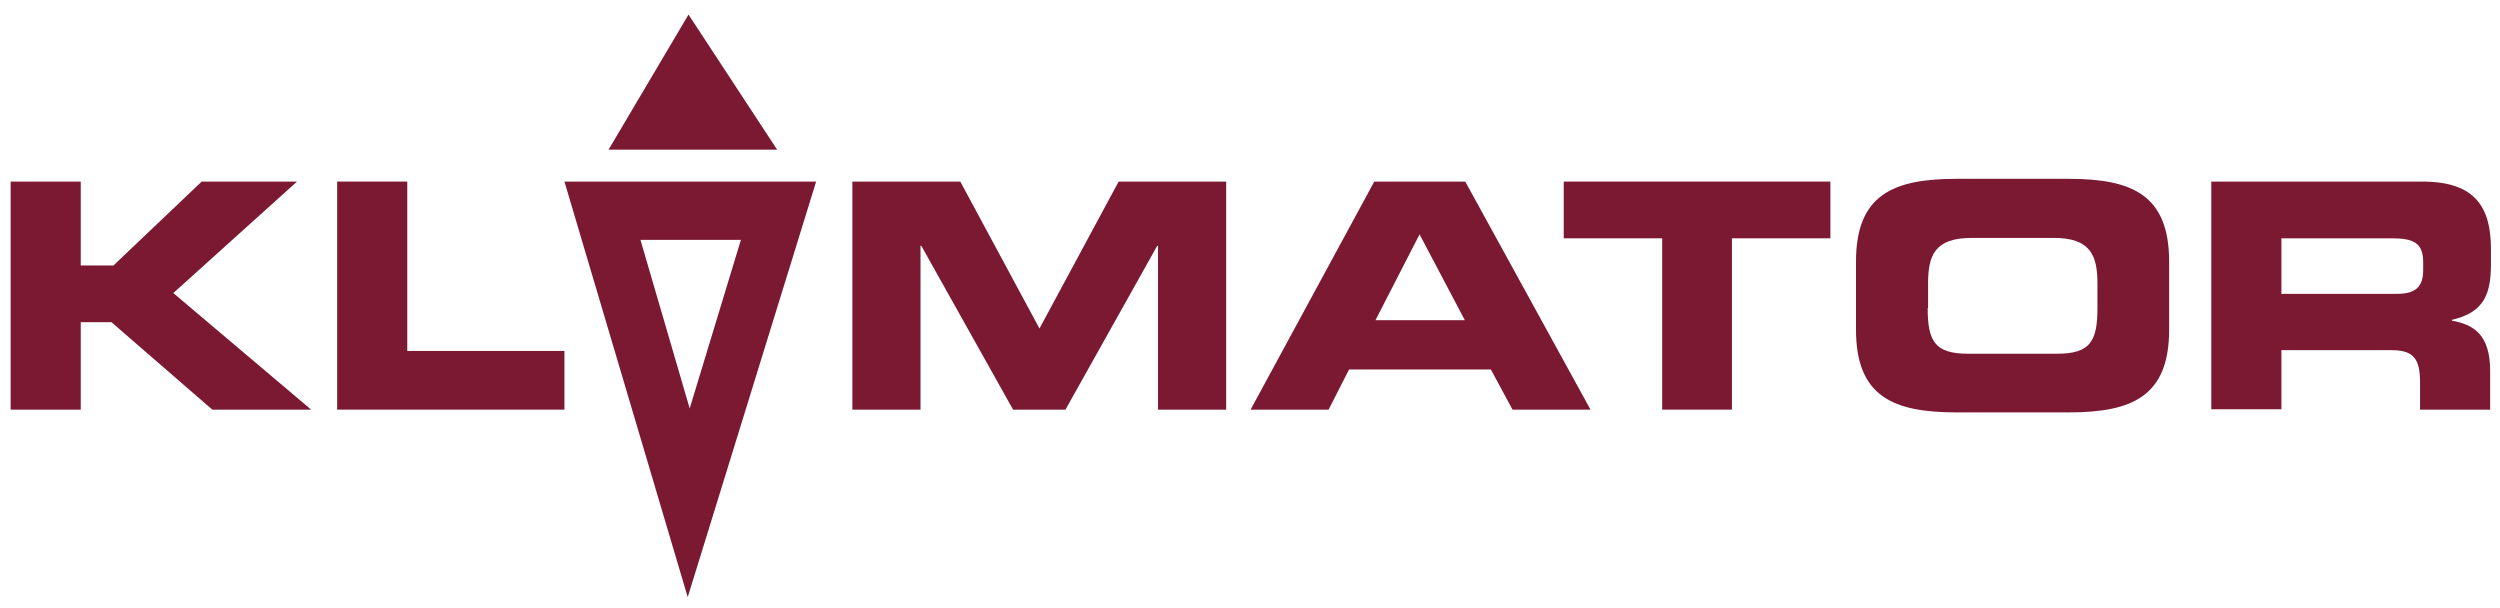
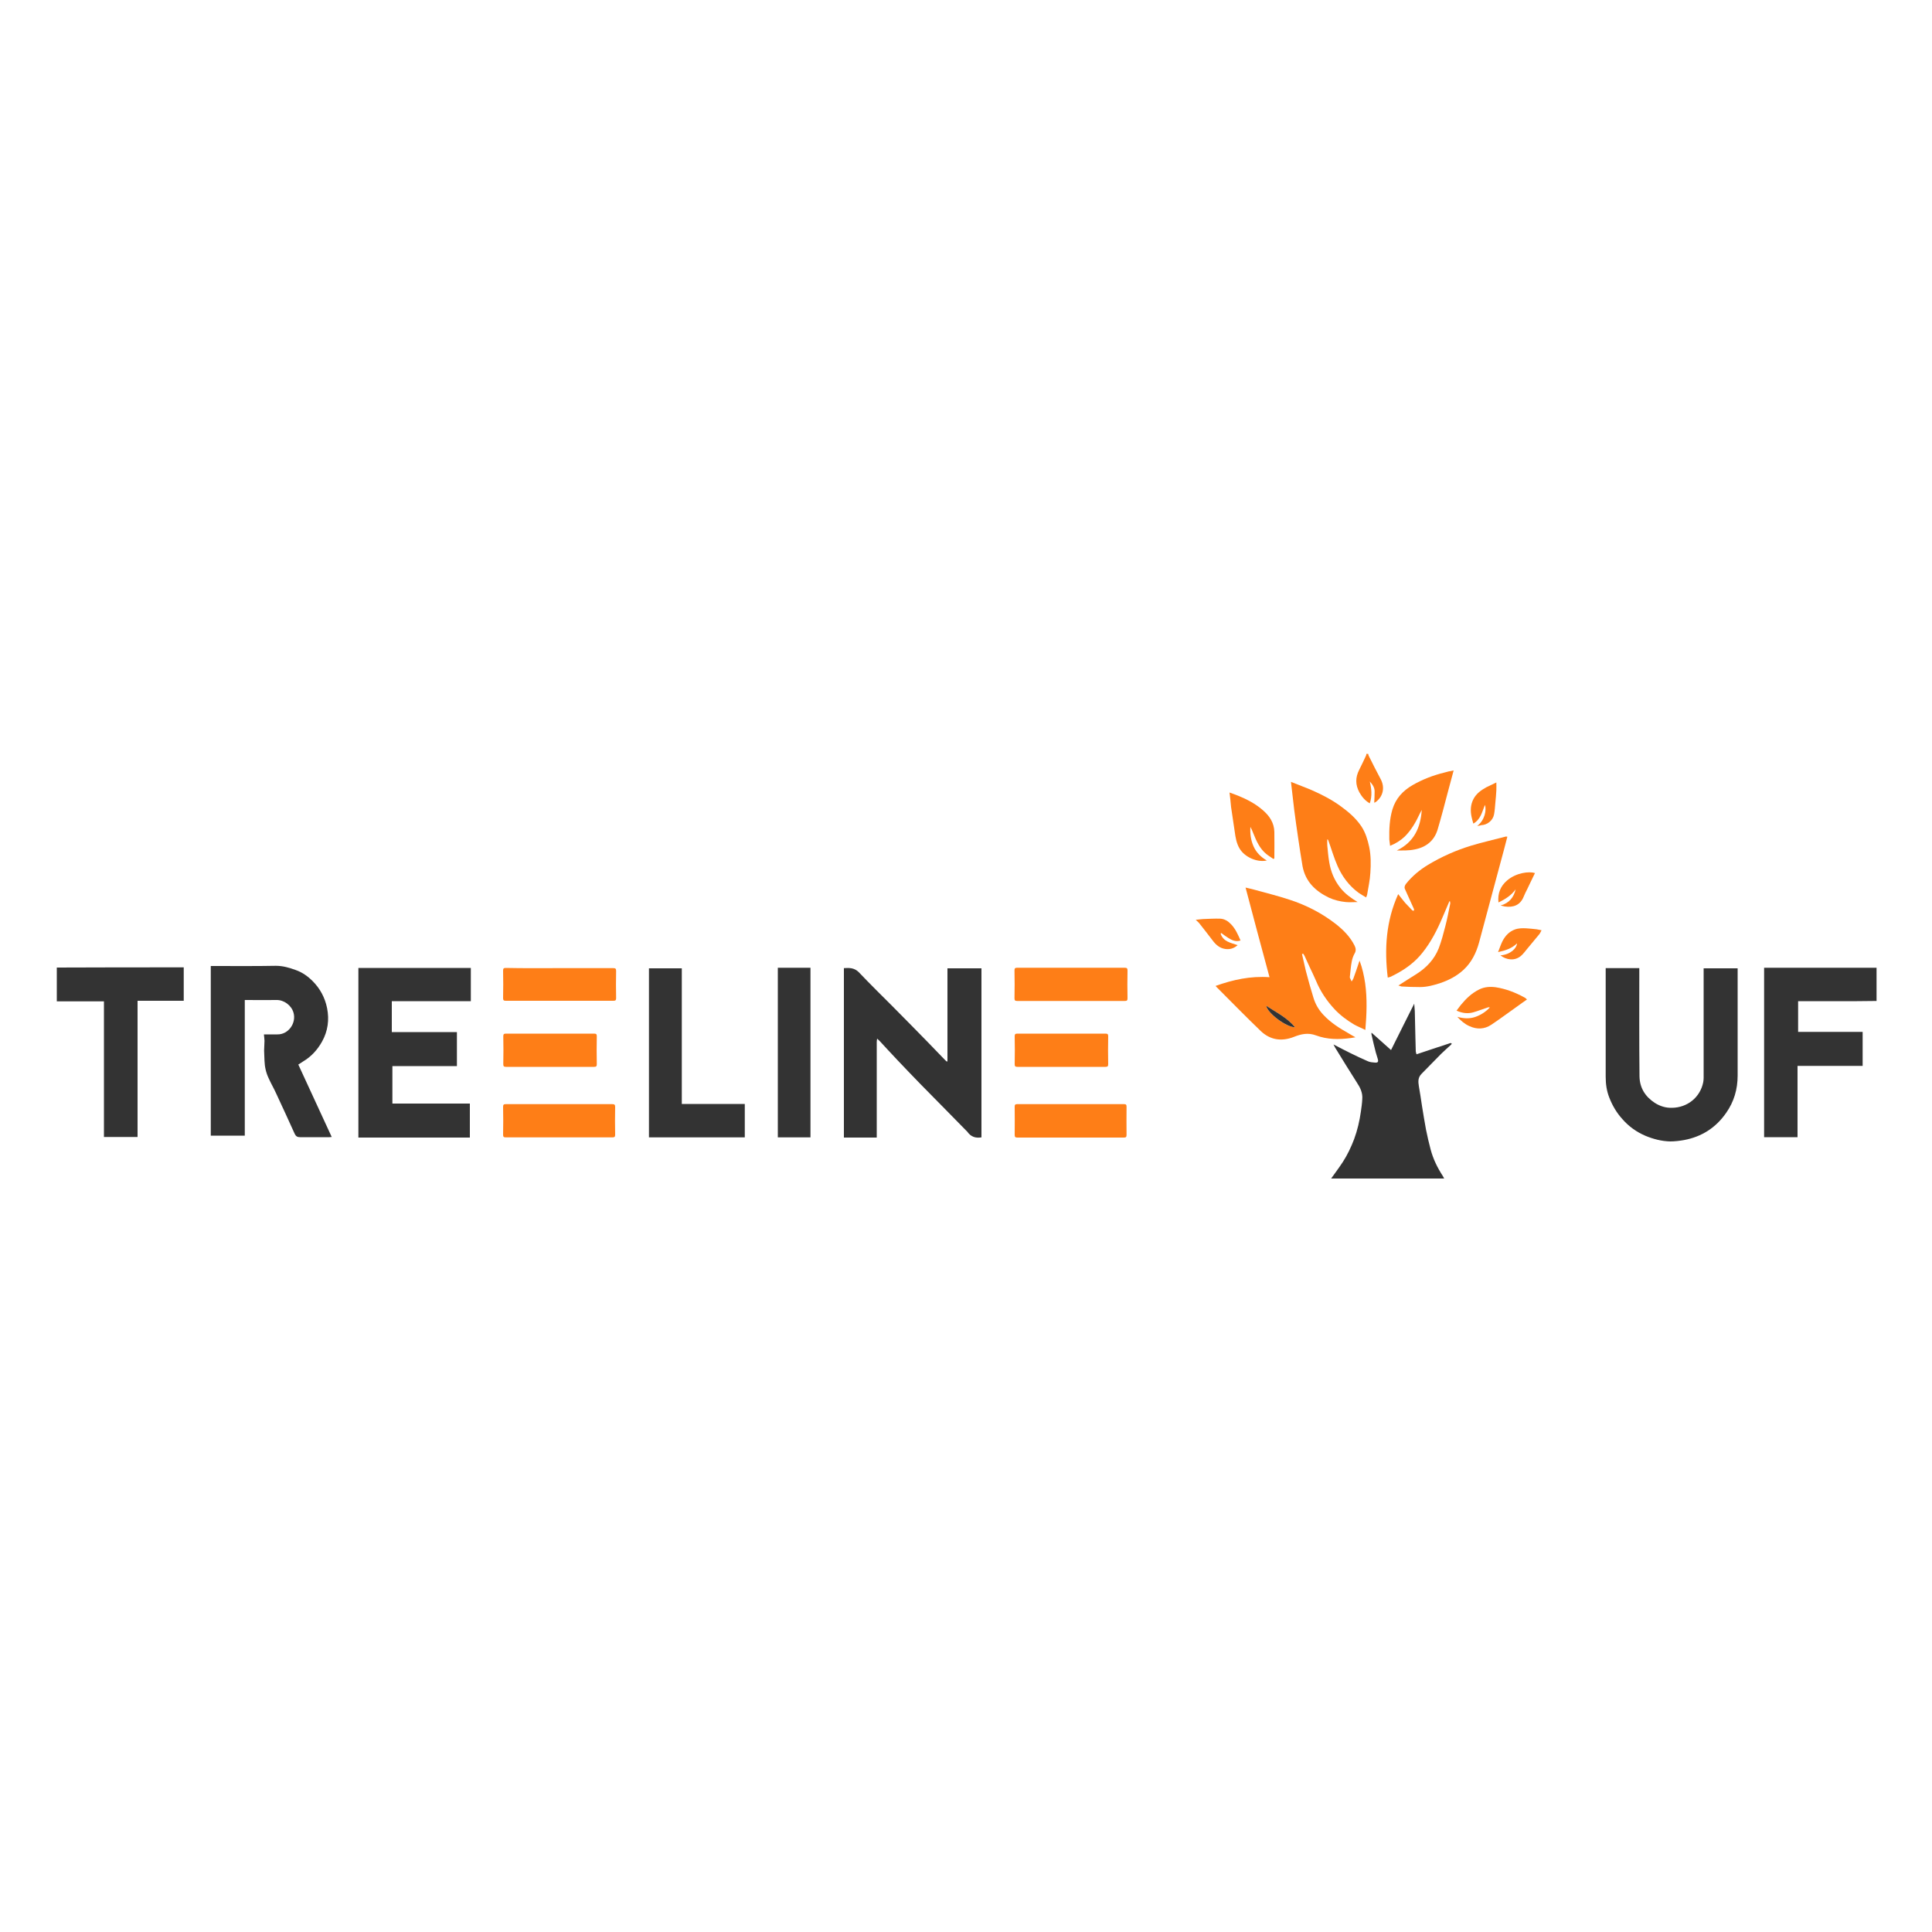
- <svg xmlns="http://www.w3.org/2000/svg" version="1.1" id="Lager_1" x="0px" y="0px" viewBox="0 0 634.7 154.3" style="enable-background:new 0 0 634.7 154.3;" xml:space="preserve">
+ <svg xmlns="http://www.w3.org/2000/svg" version="1.1" id="Layer_1" x="0px" y="0px" viewBox="0 0 1000 1000" style="enable-background:new 0 0 1000 1000;" xml:space="preserve">
  <style type="text/css">
- 	.st0{fill:#7B1933;}
+ 	.st0{fill:#333333;}
+ 	.st1{fill:#FE7E17;}
</style>
-   <path class="st0" d="M2.7,46.1h17.8v21.3h8.3l22.4-21.3h24.2L44,74.4L79,104H53.9L28.3,81.8h-7.8V104H2.7V46.1z" />
-   <path class="st0" d="M85.6,46.1h17.8v43h39.9V104H85.6V46.1z" />
-   <path class="st0" d="M216.5,46.1h27.3l20.1,37.3l20.1-37.3h27.3V104h-17.3V62.4h-0.2L270.5,104h-13.3l-23.3-41.6h-0.2V104h-17.3  V46.1z" />
-   <path class="st0" d="M348.9,46.1H372l31.8,57.9h-19.8l-5.5-10.2h-36l-5.2,10.2h-19.8L348.9,46.1z M349.2,81.3h22.7l-11.5-21.8  L349.2,81.3z" />
-   <path class="st0" d="M397,46.1h67.7v14.4h-25V104H422V60.5h-25V46.1z" />
-   <path class="st0" d="M471.2,66.4c0-17,9.5-21,25.5-21h28.5c16,0,25.5,4,25.5,21v17.3c0,17-9.5,21-25.5,21h-28.5  c-16,0-25.5-4-25.5-21V66.4z M489.4,78.2c0,8.4,1.8,11.6,10.2,11.6h22.7c8.4,0,10.2-3.2,10.2-11.6v-6.2c0-7.2-1.8-11.6-11.1-11.6  h-20.8c-9.4,0-11.1,4.4-11.1,11.6V78.2z" />
-   <path class="st0" d="M561.4,46.1H615c13.7,0,17.4,6.8,17.4,17.2V67c0,7.8-1.8,12.3-9.9,14.2v0.2c5.3,1,9.7,3.3,9.7,12.8v9.8h-17.8  v-7c0-6.1-1.8-8.1-7.3-8.1h-27.9v15h-17.8V46.1z M579.2,74.6h29.4c4.8,0,6.6-1.9,6.6-6.1v-1.9c0-5.1-2.6-6.1-8.2-6.1h-27.8V74.6z" />
-   <polygon class="st0" points="154.5,38 174.8,3.7 197.3,38 " />
+   <path class="st0" d="M490.4,549.3c0-16,0-32,0-48.1c5.9,0,11.7,0,17.6,0c0,29.2,0,58.3,0,87.5c-3.1,0.5-5.5-0.3-7.3-2.9  c-0.1-0.2-0.3-0.3-0.4-0.4c-3.5-3.6-7-7.1-10.5-10.7c-4.4-4.5-8.9-9-13.3-13.5c-4-4.1-8-8.3-11.9-12.4c-3.1-3.3-6.2-6.6-9.3-10  c-0.3-0.3-0.7-0.7-1.3-1.2c-0.1,0.7-0.2,1.2-0.2,1.7c0,16,0,32,0,48c0,0.5,0,0.9,0,1.5c-5.7,0-11.3,0-17,0c0-29.2,0-58.4,0-87.7  c2.8-0.2,5.4-0.2,7.7,2.1c5.8,6.1,11.8,12,17.7,17.9c6.1,6.2,12.3,12.4,18.4,18.7c2.8,2.9,5.6,5.8,8.4,8.7c0.4,0.4,0.7,0.7,1.1,1  C490.1,549.4,490.3,549.3,490.4,549.3z" />
+   <path class="st0" d="M136.6,535.4c2.5,0,4.8,0,7,0c5.7,0.1,9.9-5.9,8.3-11.3c-1.1-3.8-5-6.6-8.8-6.5c-5,0.1-10,0-15,0  c-0.4,0-0.9,0-1.4,0c0,23.4,0,46.8,0,70.2c-5.9,0-11.7,0-17.6,0c0-29.2,0-58.4,0-87.8c0.5,0,1,0,1.4,0c10.8,0,21.5,0.1,32.3-0.1  c3.7,0,7,1,10.3,2.2c3.4,1.2,6.2,3.2,8.7,5.7c3.9,3.9,6.4,8.6,7.5,14c1.2,6.1,0.4,11.9-2.6,17.3c-2.4,4.3-5.6,7.8-9.8,10.3  c-0.8,0.5-1.6,1.1-2.5,1.6c5.8,12.5,11.5,25,17.3,37.5c-0.4,0-0.8,0.1-1.2,0.1c-5.1,0-10.2,0-15.2,0c-1.3,0-2.1-0.4-2.7-1.6  c-3.2-7-6.3-13.9-9.6-20.9c-1.2-2.7-2.7-5.2-3.9-7.9c-1.4-2.9-2.1-6-2.2-9.2c0-1.7-0.2-3.5-0.2-5.2c0-1.7,0.2-3.4,0.2-5.1  C136.9,537.8,136.7,536.7,136.6,535.4z" />
+   <path class="st0" d="M243.2,588.8c-19.3,0-38.5,0-57.7,0c0-29.3,0-58.5,0-87.8c19.4,0,38.7,0,58.2,0c0,5.7,0,11.4,0,17.2  c-13.6,0-27.2,0-40.9,0c0,5.4,0,10.6,0,16c11.2,0,22.4,0,33.7,0c0,5.9,0,11.7,0,17.6c-11.1,0-22.2,0-33.4,0c0,6.5,0,12.9,0,19.4  c13.4,0,26.7,0,40.1,0C243.2,577.1,243.2,582.8,243.2,588.8z" />
+   <path class="st0" d="M881.8,501.2c5.9,0,11.7,0,17.6,0c0,0.6,0,1.1,0,1.6c0,18,0,35.9,0,53.9c0,7.1-1.9,13.6-6,19.4  c-5.3,7.6-12.6,12.3-21.8,14c-2.3,0.4-4.7,0.7-7.1,0.7c-4.4-0.1-8.7-1.2-12.8-2.9c-4.7-2-8.7-4.9-12-8.7c-2.9-3.2-5.1-6.9-6.7-11  c-1.4-3.5-1.9-7.1-1.9-10.9c0-18.2,0-36.4,0-54.6c0-0.5,0-1,0-1.6c5.8,0,11.5,0,17.4,0c0,0.5,0,1,0,1.5c0,18.2-0.1,36.3,0.1,54.5  c0.1,5.9,2.9,10.5,8,13.8c2.7,1.7,5.7,2.6,8.8,2.5c7.9-0.1,14.6-5.3,16.2-13.3c0.1-0.7,0.2-1.5,0.2-2.2c0-18.3,0-36.6,0-55  C881.8,502.3,881.8,501.8,881.8,501.2z" />
+   <path class="st0" d="M930.7,518.2c0,5.4,0,10.6,0,15.9c11.1,0,22.2,0,33.4,0c0,5.9,0,11.7,0,17.6c-11.2,0-22.4,0-33.7,0  c0,12.4,0,24.6,0,36.9c-5.8,0-11.5,0-17.3,0c0-29.2,0-58.4,0-87.7c19.4,0,38.8,0,58.2,0c0,5.6,0,11.3,0,17.2  C957.8,518.3,944.3,518.2,930.7,518.2z" />
+   <path class="st0" d="M95.1,500.7c0,5.8,0,11.4,0,17.3c-8,0-15.9,0-23.9,0c0,23.6,0,47,0,70.5c-5.8,0-11.5,0-17.4,0  c0-23.4,0-46.7,0-70.2c-8.2,0-16.3,0-24.4,0c0-5.9,0-11.7,0-17.5C51.3,500.7,73.2,500.7,95.1,500.7z" />
+   <path class="st0" d="M335.9,588.7c0-29.2,0-58.3,0-87.5c5.6,0,11.3,0,17,0c0,23.3,0,46.7,0,70.2c10.9,0,21.7,0,32.6,0  c0,5.8,0,11.5,0,17.3C369,588.7,352.5,588.7,335.9,588.7z" />
+   <path class="st0" d="M402.6,500.9c5.7,0,11.3,0,16.9,0c0,29.3,0,58.5,0,87.8c-5.6,0-11.2,0-16.9,0  C402.6,559.5,402.6,530.3,402.6,500.9z" />
  <g>
-     <g>
-       <path class="st0" d="M143.3,46.1l31.3,105.5l32.6-105.5H143.3z M162.6,60.9h25.5l-13,42.8L162.6,60.9z" />
-     </g>
+     <path class="st1" d="M289.4,571.5c9.2,0,18.3,0,27.5,0c1.2,0,1.5,0.3,1.5,1.5c-0.1,4.8-0.1,9.5,0,14.3c0,1.1-0.3,1.4-1.4,1.4   c-18.4,0-36.8,0-55.2,0c-1.1,0-1.4-0.3-1.4-1.4c0.1-4.8,0.1-9.6,0-14.4c0-1.1,0.3-1.4,1.4-1.4C271,571.5,280.2,571.5,289.4,571.5z" />
+     <path class="st1" d="M289.7,501.1c9.2,0,18.5,0,27.7,0c1.2,0,1.5,0.3,1.5,1.5c-0.1,4.7-0.1,9.4,0,14c0,1.1-0.3,1.4-1.4,1.4   c-18.6,0-37.1,0-55.7,0c-1.1,0-1.4-0.3-1.4-1.4c0.1-4.7,0.1-9.4,0-14.2c0-1.1,0.3-1.4,1.4-1.4C271.1,501.2,280.4,501.1,289.7,501.1   z" />
+     <path class="st1" d="M284.8,535c7.6,0,15.1,0,22.7,0c1.1,0,1.4,0.3,1.4,1.4c-0.1,4.8-0.1,9.6,0,14.4c0,1.1-0.3,1.4-1.4,1.4   c-15.2,0-30.4,0-45.6,0c-1.1,0-1.4-0.3-1.4-1.4c0.1-4.8,0.1-9.6,0-14.4c0-1.1,0.3-1.4,1.4-1.4C269.5,535,277.1,535,284.8,535z" />
  </g>
+   <g>
+     <path class="st1" d="M554.1,588.8c-9.2,0-18.3,0-27.5,0c-1.1,0-1.4-0.3-1.4-1.4c0.1-4.9,0-9.8,0-14.6c0-1,0.3-1.3,1.3-1.3   c18.4,0,36.9,0,55.3,0c1,0,1.3,0.3,1.3,1.3c0,4.9-0.1,9.8,0,14.6c0,1.1-0.3,1.4-1.4,1.4C572.5,588.8,563.3,588.8,554.1,588.8z" />
+     <path class="st1" d="M554.5,500.9c9.2,0,18.4,0,27.6,0c1.2,0,1.5,0.3,1.5,1.5c-0.1,4.8-0.1,9.5,0,14.3c0,1.1-0.3,1.4-1.4,1.4   c-18.6,0-37.1,0-55.7,0c-1.1,0-1.4-0.3-1.4-1.4c0.1-4.8,0.1-9.6,0-14.4c0-1.1,0.3-1.4,1.4-1.4C535.9,500.9,545.2,500.9,554.5,500.9   z" />
+     <path class="st1" d="M549.5,535c7.6,0,15.1,0,22.7,0c1.1,0,1.4,0.3,1.4,1.4c-0.1,4.8-0.1,9.6,0,14.4c0,1.1-0.3,1.4-1.4,1.4   c-15.2,0-30.4,0-45.6,0c-1.1,0-1.4-0.3-1.4-1.4c0.1-4.8,0.1-9.6,0-14.4c0-1.1,0.3-1.4,1.4-1.4C534.2,535,541.8,535,549.5,535z" />
+   </g>
+   <path class="st0" d="M733.2,545.7c5.7-1.9,11.3-3.8,16.9-5.6c0.2-0.1,0.4-0.2,0.6-0.2c0.2,0,0.5,0.1,0.7,0.1  c-0.1,0.2-0.1,0.5-0.3,0.7c-1.7,1.6-3.5,3.1-5.2,4.8c-3.4,3.4-6.7,6.9-10.1,10.3c-1.9,1.9-1.8,4-1.4,6.4c0.6,3.4,1.1,6.8,1.6,10.1  c0.7,4.1,1.3,8.3,2.1,12.4c0.7,3.5,1.5,6.9,2.4,10.3c1.3,4.9,3.5,9.4,6.3,13.7c0.2,0.4,0.4,0.8,0.7,1.3c-19.6,0-39.1,0-58.5,0  c2-2.8,4.1-5.6,6-8.5c2.4-3.7,4.3-7.7,5.9-11.9c1.7-4.6,2.8-9.4,3.5-14.3c0.3-2.1,0.6-4.2,0.7-6.3c0.3-3.3-1-6-2.8-8.7  c-3.8-5.9-7.5-12-11.2-18c-0.3-0.5-0.5-1-0.9-1.7c3.1,1.6,5.9,3.1,8.8,4.5c3,1.5,6,2.9,9,4.2c1.1,0.5,2.4,0.6,3.7,0.7  c1.5,0.1,1.9-0.4,1.4-2c-0.3-1.1-0.7-2.2-1-3.3c-0.8-3-1.5-6.1-2.2-9.2c-0.1-0.2,0-0.5,0-1c3.4,3,6.7,6,10.1,9c4-8,7.9-15.9,12-24  c0.1,1.5,0.2,2.7,0.3,3.9c0.1,4.4,0.2,8.8,0.3,13.2c0.1,2.5,0.1,5.1,0.2,7.6C732.9,544.8,733,545.2,733.2,545.7z" />
+   <g>
+     <path class="st1" d="M708.2,390.2c0.1,0.4,0.1,0.8,0.3,1.1c2,4.1,4.1,8.1,6.2,12.1c2.2,4.2,1.2,8.9-2.6,11.7   c-0.3,0.2-0.6,0.3-0.8,0.4c0.1-2,0.2-3.9,0.2-5.9c0-2-1.1-3.6-2.5-5.1c0.9,3.8,1.3,7.5,0,11.3c-2.4-1.3-4.1-3.4-5.4-5.7   c-2.1-3.9-2.1-7.7-0.1-11.6c1.3-2.5,2.4-5,3.6-7.5c0.1-0.2,0.1-0.5,0.1-0.8C707.6,390.2,707.9,390.2,708.2,390.2z" />
+     <path class="st1" d="M701.6,536.9c-1,0.2-1.8,0.3-2.5,0.4c-6.1,0.8-12.1,0.8-18-1.4c-4-1.5-7.7-0.7-11.4,0.8   c-6.4,2.5-12.3,1.6-17.2-3.1c-7.8-7.5-15.4-15.3-23-22.9c-0.1-0.1-0.1-0.2-0.3-0.4c9-3.2,18-5.2,27.9-4.5   c-4.2-15.5-8.3-30.8-12.4-46.4c1.6,0.4,3.1,0.7,4.5,1.1c6.1,1.7,12.3,3.2,18.3,5.2c8.6,2.8,16.6,6.9,23.7,12.4   c4,3.1,7.6,6.7,9.9,11.3c0.7,1.4,0.9,2.7,0,4.2c-1.4,2.5-1.7,5.3-2,8c-0.1,1.3-0.3,2.5-0.4,3.8c0,0.2-0.1,0.5,0,0.7   c0.3,0.7,0.6,1.3,0.9,1.9c0.3-0.5,0.7-1,0.9-1.5c1.1-3,2.1-6,3.2-9.3c1.5,4,2.3,7.8,2.9,11.7c1.1,8,0.8,15.9,0.1,24.2   c-2-1-4-1.8-5.8-2.8c-3.7-2.2-7.2-4.8-10.1-7.9c-4.1-4.4-7.4-9.3-9.7-14.9c-1-2.3-2.1-4.6-3.2-6.9c-0.9-1.9-1.7-3.8-2.6-5.7   c-0.2-0.5-0.5-0.8-0.8-1.3c-0.2,0.1-0.4,0.2-0.6,0.2c0.7,2.9,1.3,5.8,2,8.7c1.2,4.6,2.5,9.3,3.9,13.8c1,3.4,2.7,6.3,5.1,8.9   c3.8,4.1,8.4,7,13.2,9.7C699.2,535.6,700.3,536.2,701.6,536.9z M670.3,531.7c-4.1-5-9.6-7.6-14.9-11.1   C656.2,524.6,665.8,531.7,670.3,531.7z" />
+     <path class="st1" d="M723.8,510.1c3.2-2.1,6.3-4,9.3-5.9c5.2-3.3,9.3-7.6,11.6-13.4c1.4-3.7,2.4-7.5,3.4-11.4   c1-3.8,1.7-7.6,2.5-11.5c0.1-0.4,0-0.9-0.1-1.4c-0.1,0-0.2,0-0.3,0c-1.2,2.7-2.3,5.5-3.5,8.2c-2.8,6.6-6,12.9-10.5,18.5   c-3.5,4.4-7.9,7.8-12.8,10.5c-1.2,0.7-2.5,1.3-3.7,1.9c-0.4,0.2-0.9,0.2-1.4,0.4c-1.8-14.9-0.9-29.3,5.4-43.2   c1.3,1.6,2.4,3.1,3.6,4.5c1.2,1.3,2.5,2.6,3.7,3.9c0.2,0.2,0.5,0.1,0.8,0.2c0-0.3,0.2-0.6,0.1-0.8c-0.9-2.1-1.9-4.1-2.8-6.2   c-0.6-1.3-1.2-2.7-1.8-4c-0.6-1.1-0.2-2.1,0.5-3c3.2-4,7.1-7.2,11.4-9.8c7-4.2,14.4-7.5,22.3-9.9c5.9-1.8,11.9-3.1,17.9-4.7   c0.2-0.1,0.4,0.1,0.8,0.1c-0.6,2.4-1.2,4.7-1.8,6.9c-1.9,7.1-3.8,14.1-5.7,21.2c-2.4,8.8-4.7,17.7-7.1,26.5   c-1.5,5.5-3.9,10.4-8.1,14.3c-3.5,3.2-7.5,5.3-11.9,6.8c-3.4,1.1-6.9,2.1-10.6,2.1c-3.2,0-6.4-0.1-9.6-0.3   C724.9,510.5,724.4,510.2,723.8,510.1z" />
+     <path class="st1" d="M668.2,404.7c3.7,1.5,7.3,2.8,10.8,4.3c5,2.2,9.9,4.7,14.4,7.9c4.3,3.1,8.3,6.4,11.3,10.9   c2.1,3.2,3.2,6.9,4,10.6c0.9,4.4,0.9,8.9,0.6,13.3c-0.2,3.9-1.1,7.7-1.7,11.5c-0.1,0.4-0.3,0.7-0.5,1.3c-1.4-0.8-2.7-1.6-3.9-2.4   c-4.9-3.6-8.5-8.4-10.9-13.9c-1.9-4.3-3.2-8.9-4.8-13.3c-0.1-0.2-0.1-0.3-0.5-0.5c0,1.1-0.1,2.1,0,3.2c0.3,2.9,0.5,5.8,1,8.6   c0.8,4.9,2.6,9.4,5.8,13.4c2.4,3,5.4,5.2,8.9,7.3c-2.2,0-4.1,0.2-6.1,0c-3-0.3-6-1-8.8-2.3c-7-3.4-12.1-8.3-13.6-16.2   c-0.8-4.7-1.5-9.4-2.2-14.1c-0.7-5-1.5-10-2.1-15C669.3,414.4,668.8,409.6,668.2,404.7z" />
+     <path class="st1" d="M752.4,398.8c-1.1,4-2,7.6-3,11.2c-1.7,6.5-3.4,13-5.3,19.4c-1.8,5.9-6.1,9.2-12,10.3c-2.9,0.6-6,0.5-9.1,0.5   c8.9-4.3,12.3-11.8,12.9-21c-0.4,0.7-0.7,1.4-1.1,2.1c-2,4.3-4.3,8.3-7.7,11.7c-2.2,2.1-4.7,3.6-7.6,4.8c-0.1-1.2-0.3-2.2-0.4-3.3   c-0.1-5.2,0.1-10.4,1.6-15.5c1.7-5.7,5.4-9.7,10.4-12.6c5.2-3,10.7-5.1,16.4-6.5C749.1,399.4,750.6,399.1,752.4,398.8z" />
+     <path class="st1" d="M636.4,410.2c1.5,0.6,2.9,1.1,4.3,1.6c4.7,1.9,9.1,4.2,12.9,7.5c3.5,3,5.9,6.6,6,11.3c0.1,4.6,0,9.1,0,13.7   c-0.2,0.1-0.3,0.2-0.5,0.3c-1.2-0.9-2.5-1.6-3.7-2.6c-3.4-2.8-5.1-6.7-6.7-10.7c-0.4-1.1-0.9-2.2-1.5-3.3c-0.2,3.5,0.2,6.8,1.6,10   c1.4,3.2,3.8,5.6,6.9,7.4c-5.1,1.1-11.5-1.8-14.1-6.2c-1.6-2.7-2.1-5.7-2.5-8.7c-0.6-4.3-1.3-8.5-1.9-12.8   C637,415.2,636.7,412.8,636.4,410.2z" />
+     <path class="st1" d="M790.4,517.3c-1.8,1.3-3.5,2.4-5.2,3.7c-4.4,3.1-8.8,6.4-13.3,9.4c-3.6,2.4-7.5,2.5-11.4,0.7   c-2.4-1.1-4.3-2.7-6.2-4.8c3.2,0.9,6.2,1.1,9.2,0.1c2.9-1,5.4-2.6,7.5-4.8c0-0.1-0.1-0.2-0.1-0.3c-0.3,0.1-0.7,0.1-1,0.2   c-2.5,0.8-4.9,1.8-7.4,2.5c-2.9,0.8-5.7,0.4-8.6-0.9c0.8-1,1.5-2,2.2-2.9c2.7-3.3,5.7-6.2,9.6-8.1c2.7-1.3,5.5-1.5,8.5-1.1   c5.2,0.8,10.1,2.7,14.7,5.2c0.3,0.2,0.6,0.3,0.8,0.5C789.8,516.9,790.1,517.1,790.4,517.3z" />
+     <path class="st1" d="M776.6,494.5c5.3-0.4,8.5-3.8,8.6-6.2c-2.7,2.6-6,3.7-9.8,4.5c0.8-2,1.4-3.9,2.3-5.7c1.4-2.7,3.4-4.9,6.4-6   c1.9-0.7,3.9-0.7,5.9-0.6c1.8,0.1,3.6,0.3,5.4,0.5c0.8,0.1,1.7,0.4,2.5,0.5c-0.4,0.7-0.7,1.5-1.2,2.1c-2.1,2.5-4.2,5.1-6.3,7.6   c-1,1.2-2,2.6-3.2,3.6C784,497.5,779.7,496.9,776.6,494.5z" />
+     <path class="st1" d="M631.8,483.3c1.4,4.1,5.2,4.7,8.8,5.9c-1.9,1.7-4,2.3-6.3,2c-3-0.4-5-2.2-6.7-4.5c-2.3-3-4.6-6-7-9   c-0.4-0.5-1-0.9-1.7-1.6c1.5-0.2,2.7-0.3,3.8-0.4c3-0.1,5.9-0.3,8.9-0.2c2.2,0.1,4.1,1.3,5.6,2.9c2.3,2.4,3.6,5.4,4.9,8.4   c-2.4,0.8-4.4-0.1-6.3-1.3c-1.3-0.8-2.5-1.7-3.7-2.6C632,483.1,631.9,483.2,631.8,483.3z" />
+     <path class="st1" d="M764.6,427.5c3.9-2.9,4.9-8.2,4-10.9c-1.5,3.7-2.2,7.5-6,9.7c-0.3-1.2-0.7-2.3-0.9-3.4c-0.7-3.2-0.6-6.4,1-9.4   c1.5-2.8,3.9-4.5,6.6-6c1.6-0.8,3.3-1.6,5.2-2.5c0,1.6,0.1,2.9,0,4.2c-0.1,2.1-0.3,4.1-0.5,6.2c-0.2,2.1-0.3,4.2-0.7,6.2   c-0.6,3.1-3.5,5.4-6.6,5.5C766.2,427.3,765.6,427.4,764.6,427.5z" />
+     <path class="st1" d="M775.6,467.1c-0.5-4.8,1.1-8.5,4.5-11.4c4.7-4,11.4-4.8,14.4-3.8c-1.4,2.8-2.7,5.6-4,8.3   c-0.6,1.2-1.3,2.5-1.8,3.8c-1.8,4.6-5.5,5.8-9.8,5.2c-0.6-0.1-1.2-0.3-2.2-0.5c4.5-1.3,6.8-4.2,7.8-8.4   C782.3,463.4,779.2,465.4,775.6,467.1z" />
+   </g>
+   <path class="st0" d="M670.3,531.7c-4.4,0-14.1-7.1-14.9-11.1C660.7,524.1,666.2,526.7,670.3,531.7z" />
</svg>
